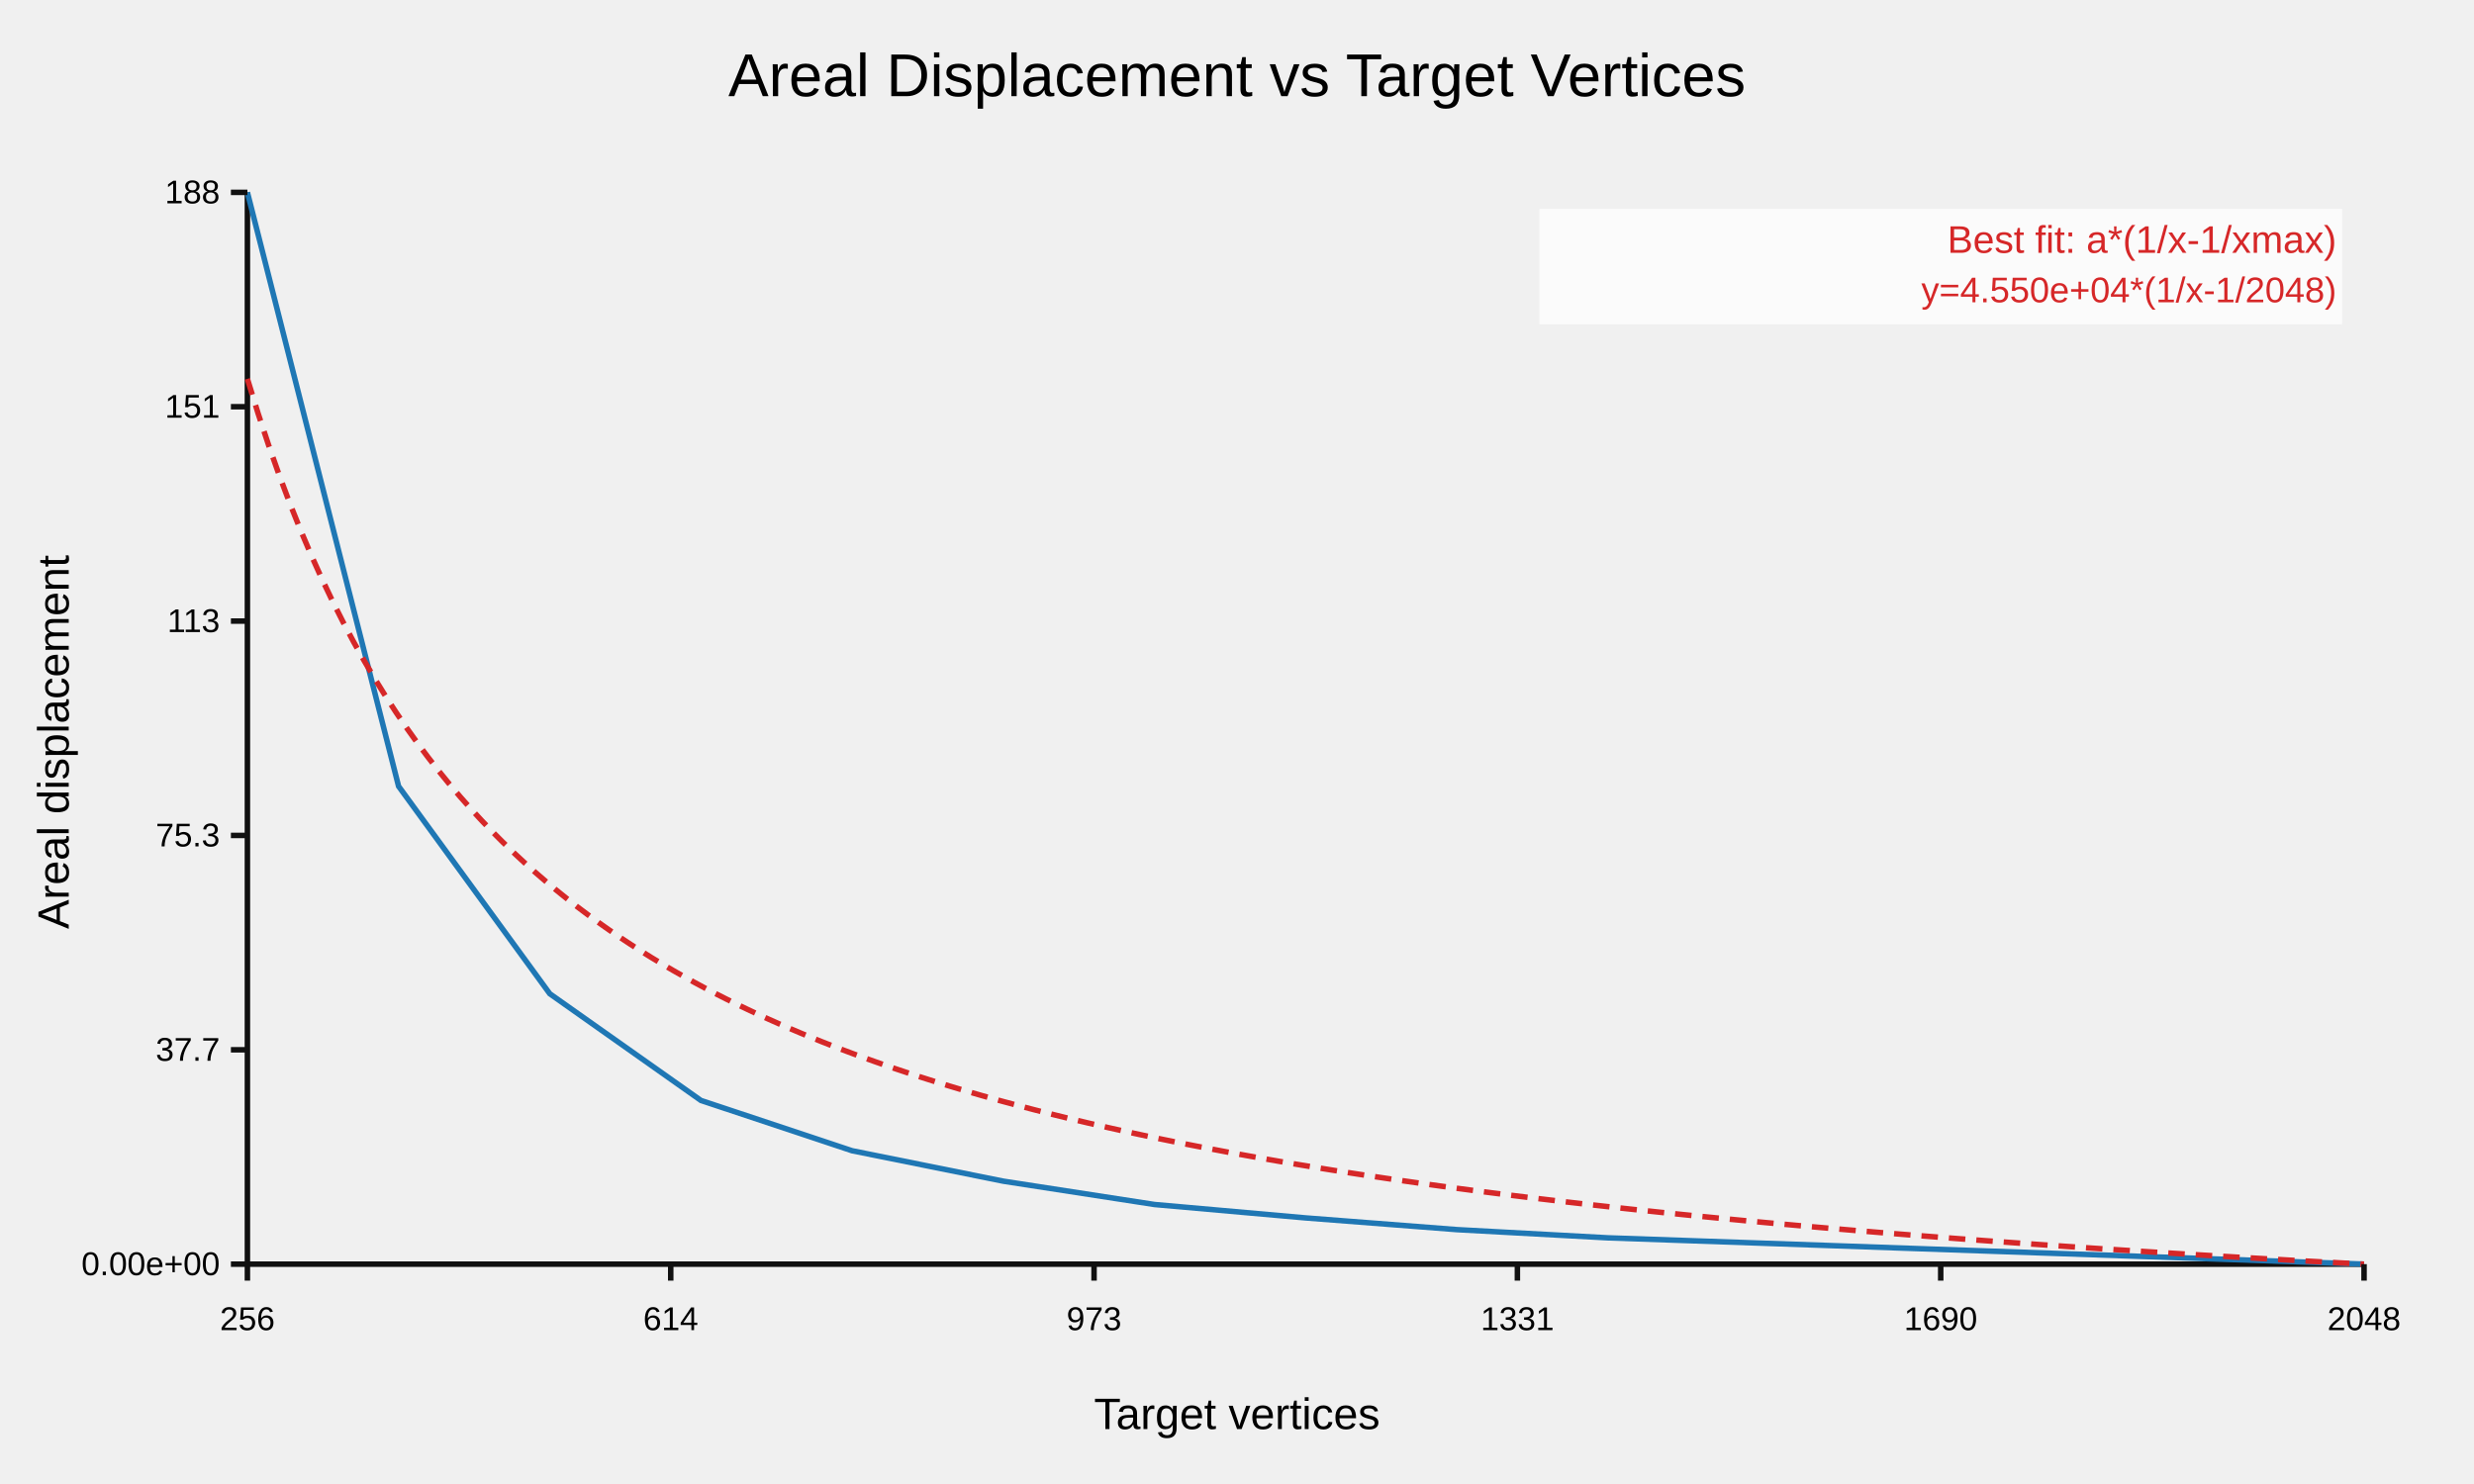
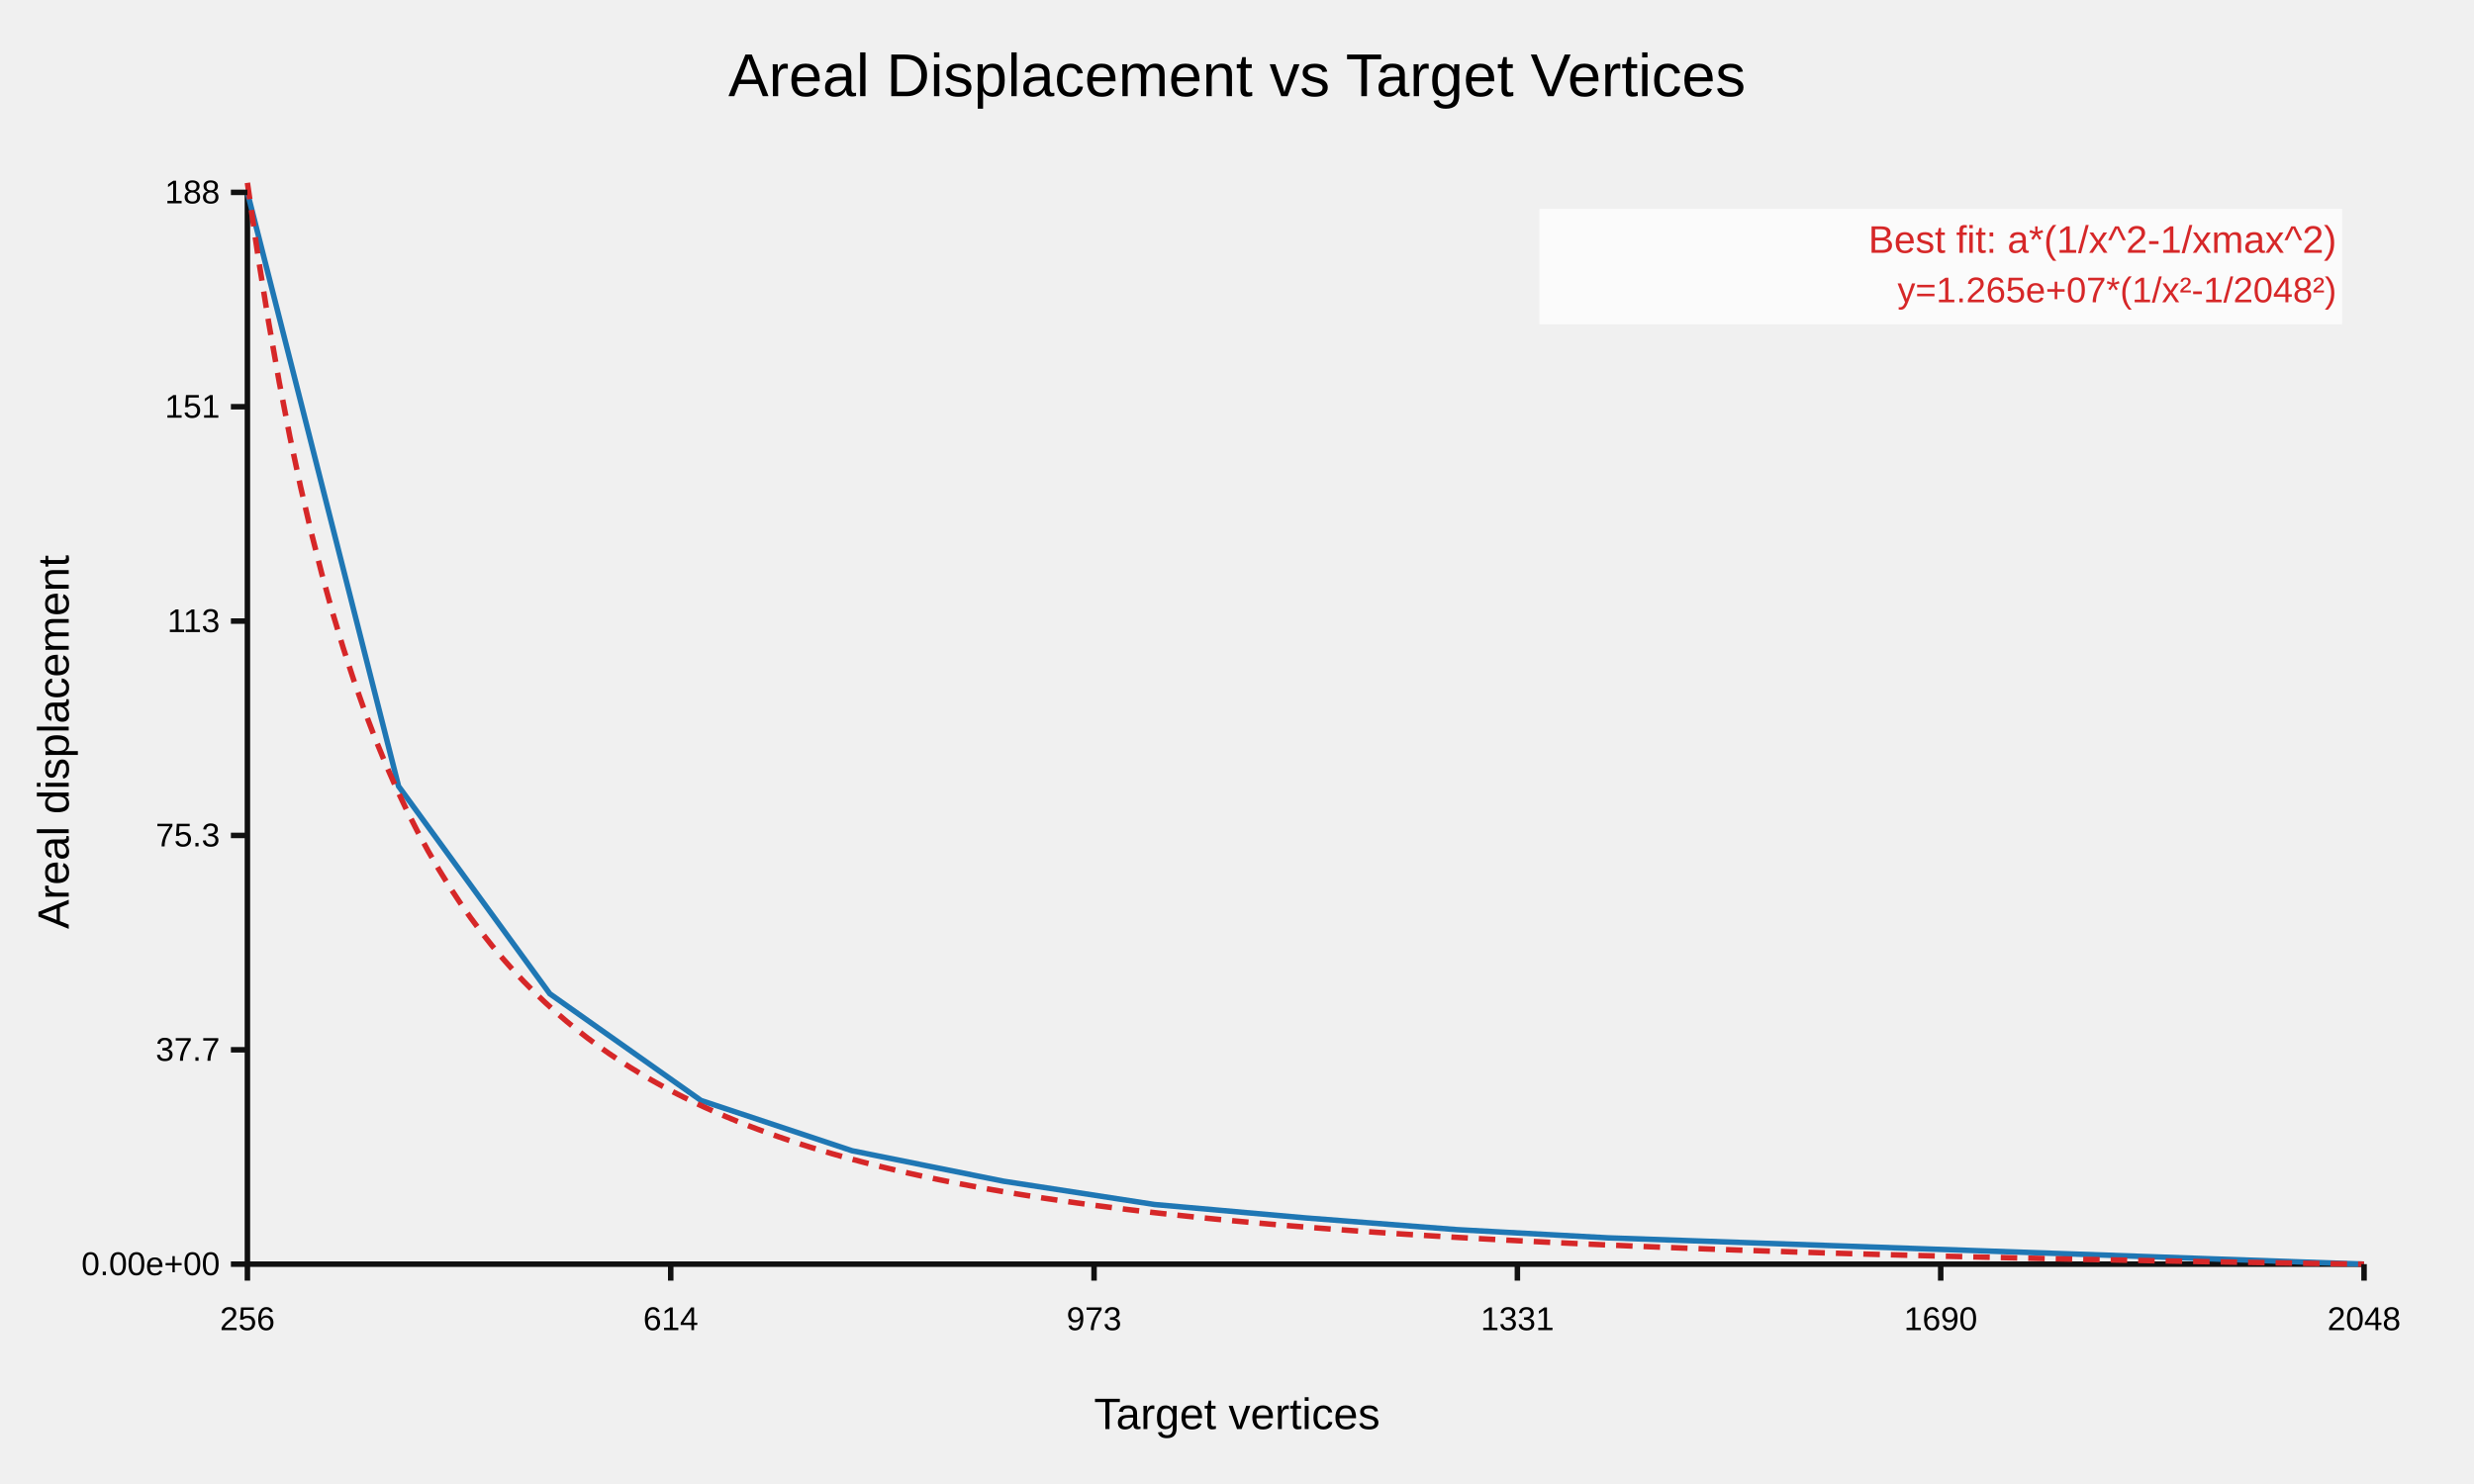
<svg xmlns="http://www.w3.org/2000/svg" width="900" height="540">
  <style>text{font-family:Arial,sans-serif} .axis{stroke:#111;stroke-width:2} .grid{stroke:#ddd;stroke-width:1} .data{fill:none;stroke:#1f77b4;stroke-width:2} .fit{fill:none;stroke:#d62728;stroke-width:2;stroke-dasharray:6 4}</style>
  <text x="450.0" y="35" text-anchor="middle" font-size="22">Areal Displacement vs Target Vertices</text>
  <line class="axis" x1="90" y1="460" x2="860" y2="460" />
  <line class="axis" x1="90" y1="70" x2="90" y2="460" />
  <polyline class="data" points="90.00,70.00 145.00,286.11 200.00,361.60 255.00,400.44 310.00,418.74 365.00,429.81 420.00,438.30 475.00,443.18 530.00,447.44 585.00,450.43 640.00,452.34 695.00,454.26 750.00,456.17 805.00,458.09 860.00,460.00" />
-   <polyline class="fit" points="90.00,137.87 93.87,150.38 97.74,162.06 101.61,173.01 105.48,183.28 109.35,192.93 113.22,202.02 117.09,210.61 120.95,218.71 124.82,226.39 128.69,233.67 132.56,240.57 136.43,247.14 140.30,253.39 144.17,259.34 148.04,265.02 151.91,270.45 155.78,275.63 159.65,280.60 163.52,285.35 167.39,289.91 171.26,294.28 175.13,298.48 178.99,302.51 182.86,306.39 186.73,310.13 190.60,313.73 194.47,317.20 198.34,320.54 202.21,323.77 206.08,326.89 209.95,329.91 213.82,332.82 217.69,335.64 221.56,338.37 225.43,341.01 229.30,343.57 233.17,346.06 237.04,348.47 240.90,350.80 244.77,353.07 248.64,355.27 252.51,357.41 256.38,359.49 260.25,361.52 264.12,363.48 267.99,365.40 271.86,367.26 275.73,369.08 279.60,370.85 283.47,372.57 287.34,374.25 291.21,375.89 295.08,377.49 298.94,379.05 302.81,380.57 306.68,382.06 310.55,383.51 314.42,384.92 318.29,386.31 322.16,387.66 326.03,388.99 329.90,390.28 333.77,391.55 337.64,392.78 341.51,394.00 345.38,395.18 349.25,396.34 353.12,397.48 356.98,398.60 360.85,399.69 364.72,400.76 368.59,401.80 372.46,402.83 376.33,403.84 380.20,404.83 384.07,405.80 387.94,406.75 391.81,407.68 395.68,408.60 399.55,409.49 403.42,410.38 407.29,411.24 411.16,412.09 415.03,412.93 418.89,413.75 422.76,414.56 426.63,415.35 430.50,416.13 434.37,416.89 438.24,417.64 442.11,418.38 445.98,419.11 449.85,419.83 453.72,420.53 457.59,421.22 461.46,421.91 465.33,422.58 469.20,423.24 473.07,423.89 476.93,424.53 480.80,425.16 484.67,425.78 488.54,426.39 492.41,426.99 496.28,427.58 500.15,428.16 504.02,428.74 507.89,429.30 511.76,429.86 515.63,430.41 519.50,430.96 523.37,431.49 527.24,432.02 531.11,432.54 534.97,433.05 538.84,433.55 542.71,434.05 546.58,434.54 550.45,435.03 554.32,435.51 558.19,435.98 562.06,436.44 565.93,436.90 569.80,437.36 573.67,437.80 577.54,438.25 581.41,438.68 585.28,439.11 589.15,439.54 593.02,439.96 596.88,440.37 600.75,440.78 604.62,441.19 608.49,441.58 612.36,441.98 616.23,442.37 620.10,442.75 623.97,443.13 627.84,443.51 631.71,443.88 635.58,444.25 639.45,444.61 643.32,444.97 647.19,445.32 651.06,445.67 654.92,446.02 658.79,446.36 662.66,446.70 666.53,447.03 670.40,447.36 674.27,447.69 678.14,448.01 682.01,448.33 685.88,448.65 689.75,448.96 693.62,449.27 697.49,449.58 701.36,449.88 705.23,450.18 709.10,450.48 712.96,450.77 716.83,451.06 720.70,451.35 724.57,451.63 728.44,451.91 732.31,452.19 736.18,452.46 740.05,452.74 743.92,453.01 747.79,453.27 751.66,453.54 755.53,453.80 759.40,454.06 763.27,454.32 767.14,454.57 771.01,454.82 774.87,455.07 778.74,455.32 782.61,455.56 786.48,455.80 790.35,456.04 794.22,456.28 798.09,456.52 801.96,456.75 805.83,456.98 809.70,457.21 813.57,457.44 817.44,457.66 821.31,457.88 825.18,458.10 829.05,458.32 832.91,458.54 836.78,458.75 840.65,458.97 844.52,459.18 848.39,459.38 852.26,459.59 856.13,459.80 860.00,460.00" />
+   <polyline class="fit" points="90.00,66.53 93.87,93.24 97.74,117.35 101.61,139.20 105.48,159.06 109.35,177.16 113.22,193.71 117.09,208.88 120.95,222.82 124.82,235.65 128.69,247.49 132.56,258.45 136.43,268.60 140.30,278.03 144.17,286.80 148.04,294.97 151.91,302.59 155.78,309.71 159.65,316.38 163.52,322.64 167.39,328.51 171.26,334.02 175.13,339.22 178.99,344.11 182.86,348.72 186.73,353.08 190.60,357.20 194.47,361.10 198.34,364.79 202.21,368.30 206.08,371.62 209.95,374.78 213.82,377.78 217.69,380.64 221.56,383.36 225.43,385.95 229.30,388.42 233.17,390.78 237.04,393.04 240.90,395.19 244.77,397.26 248.64,399.23 252.51,401.12 256.38,402.93 260.25,404.67 264.12,406.33 267.99,407.93 271.86,409.47 275.73,410.94 279.60,412.36 283.47,413.73 287.34,415.04 291.21,416.31 295.08,417.53 298.94,418.70 302.81,419.83 306.68,420.93 310.55,421.98 314.42,423.00 318.29,423.98 322.16,424.93 326.03,425.85 329.90,426.74 333.77,427.60 337.64,428.43 341.51,429.24 345.38,430.02 349.25,430.77 353.12,431.50 356.98,432.21 360.85,432.90 364.72,433.57 368.59,434.22 372.46,434.84 376.33,435.46 380.20,436.05 384.07,436.62 387.94,437.18 391.81,437.73 395.68,438.25 399.55,438.77 403.42,439.27 407.29,439.75 411.16,440.23 415.03,440.69 418.89,441.14 422.76,441.57 426.63,442.00 430.50,442.41 434.37,442.82 438.24,443.21 442.11,443.60 445.98,443.97 449.85,444.34 453.72,444.69 457.59,445.04 461.46,445.38 465.33,445.71 469.20,446.04 473.07,446.35 476.93,446.66 480.80,446.96 484.67,447.26 488.54,447.54 492.41,447.83 496.28,448.10 500.15,448.37 504.02,448.63 507.89,448.89 511.76,449.14 515.63,449.39 519.50,449.63 523.37,449.86 527.24,450.10 531.11,450.32 534.97,450.54 538.84,450.76 542.71,450.97 546.58,451.18 550.45,451.38 554.32,451.58 558.19,451.78 562.06,451.97 565.93,452.16 569.80,452.34 573.67,452.52 577.54,452.70 581.41,452.87 585.28,453.04 589.15,453.21 593.02,453.38 596.88,453.54 600.75,453.69 604.62,453.85 608.49,454.00 612.36,454.15 616.23,454.30 620.10,454.44 623.97,454.58 627.84,454.72 631.71,454.86 635.58,454.99 639.45,455.12 643.32,455.25 647.19,455.38 651.06,455.51 654.92,455.63 658.79,455.75 662.66,455.87 666.53,455.98 670.40,456.10 674.27,456.21 678.14,456.32 682.01,456.43 685.88,456.54 689.75,456.64 693.62,456.75 697.49,456.85 701.36,456.95 705.23,457.05 709.10,457.15 712.96,457.24 716.83,457.34 720.70,457.43 724.57,457.52 728.44,457.61 732.31,457.70 736.18,457.79 740.05,457.87 743.92,457.96 747.79,458.04 751.66,458.12 755.53,458.20 759.40,458.28 763.27,458.36 767.14,458.44 771.01,458.52 774.87,458.59 778.74,458.66 782.61,458.74 786.48,458.81 790.35,458.88 794.22,458.95 798.09,459.02 801.96,459.09 805.83,459.15 809.70,459.22 813.57,459.28 817.44,459.35 821.31,459.41 825.18,459.47 829.05,459.54 832.91,459.60 836.78,459.66 840.65,459.72 844.52,459.77 848.39,459.83 852.26,459.89 856.13,459.94 860.00,460.00" />
  <text x="450.0" y="520" text-anchor="middle" font-size="16">Target vertices</text>
  <text x="25" y="270.0" text-anchor="middle" transform="rotate(-90,25,270.0)" font-size="16">Areal displacement</text>
  <rect x="560" y="76" width="292" height="42" fill="white" opacity="0.75" />
-   <text x="850" y="92" text-anchor="end" font-size="14" fill="#d62728">Best fit: a*(1/x-1/xmax)</text>
-   <text x="850" y="110" text-anchor="end" font-size="13" fill="#d62728">y=4.550e+04*(1/x-1/2048)</text>
+   <text x="850" y="92" text-anchor="end" font-size="14" fill="#d62728">Best fit: a*(1/x^2-1/xmax^2)</text>
+   <text x="850" y="110" text-anchor="end" font-size="13" fill="#d62728">y=1.265e+07*(1/x²-1/2048²)</text>
  <line class="axis" x1="90.00" y1="460" x2="90.00" y2="466" />
  <text x="90.00" y="484" text-anchor="middle" font-size="12">256</text>
  <line class="axis" x1="244.00" y1="460" x2="244.00" y2="466" />
  <text x="244.00" y="484" text-anchor="middle" font-size="12">614</text>
  <line class="axis" x1="398.00" y1="460" x2="398.00" y2="466" />
  <text x="398.00" y="484" text-anchor="middle" font-size="12">973</text>
  <line class="axis" x1="552.00" y1="460" x2="552.00" y2="466" />
  <text x="552.00" y="484" text-anchor="middle" font-size="12">1331</text>
  <line class="axis" x1="706.00" y1="460" x2="706.00" y2="466" />
  <text x="706.00" y="484" text-anchor="middle" font-size="12">1690</text>
  <line class="axis" x1="860.00" y1="460" x2="860.00" y2="466" />
  <text x="860.00" y="484" text-anchor="middle" font-size="12">2048</text>
  <line class="axis" x1="84" y1="460.00" x2="90" y2="460.00" />
  <text x="80" y="464.00" text-anchor="end" font-size="12">0.00e+00</text>
  <line class="axis" x1="84" y1="382.00" x2="90" y2="382.00" />
  <text x="80" y="386.00" text-anchor="end" font-size="12">37.7</text>
  <line class="axis" x1="84" y1="304.00" x2="90" y2="304.00" />
  <text x="80" y="308.00" text-anchor="end" font-size="12">75.3</text>
  <line class="axis" x1="84" y1="226.00" x2="90" y2="226.00" />
  <text x="80" y="230.00" text-anchor="end" font-size="12">113</text>
  <line class="axis" x1="84" y1="148.00" x2="90" y2="148.00" />
  <text x="80" y="152.00" text-anchor="end" font-size="12">151</text>
  <line class="axis" x1="84" y1="70.00" x2="90" y2="70.00" />
  <text x="80" y="74.00" text-anchor="end" font-size="12">188</text>
</svg>
